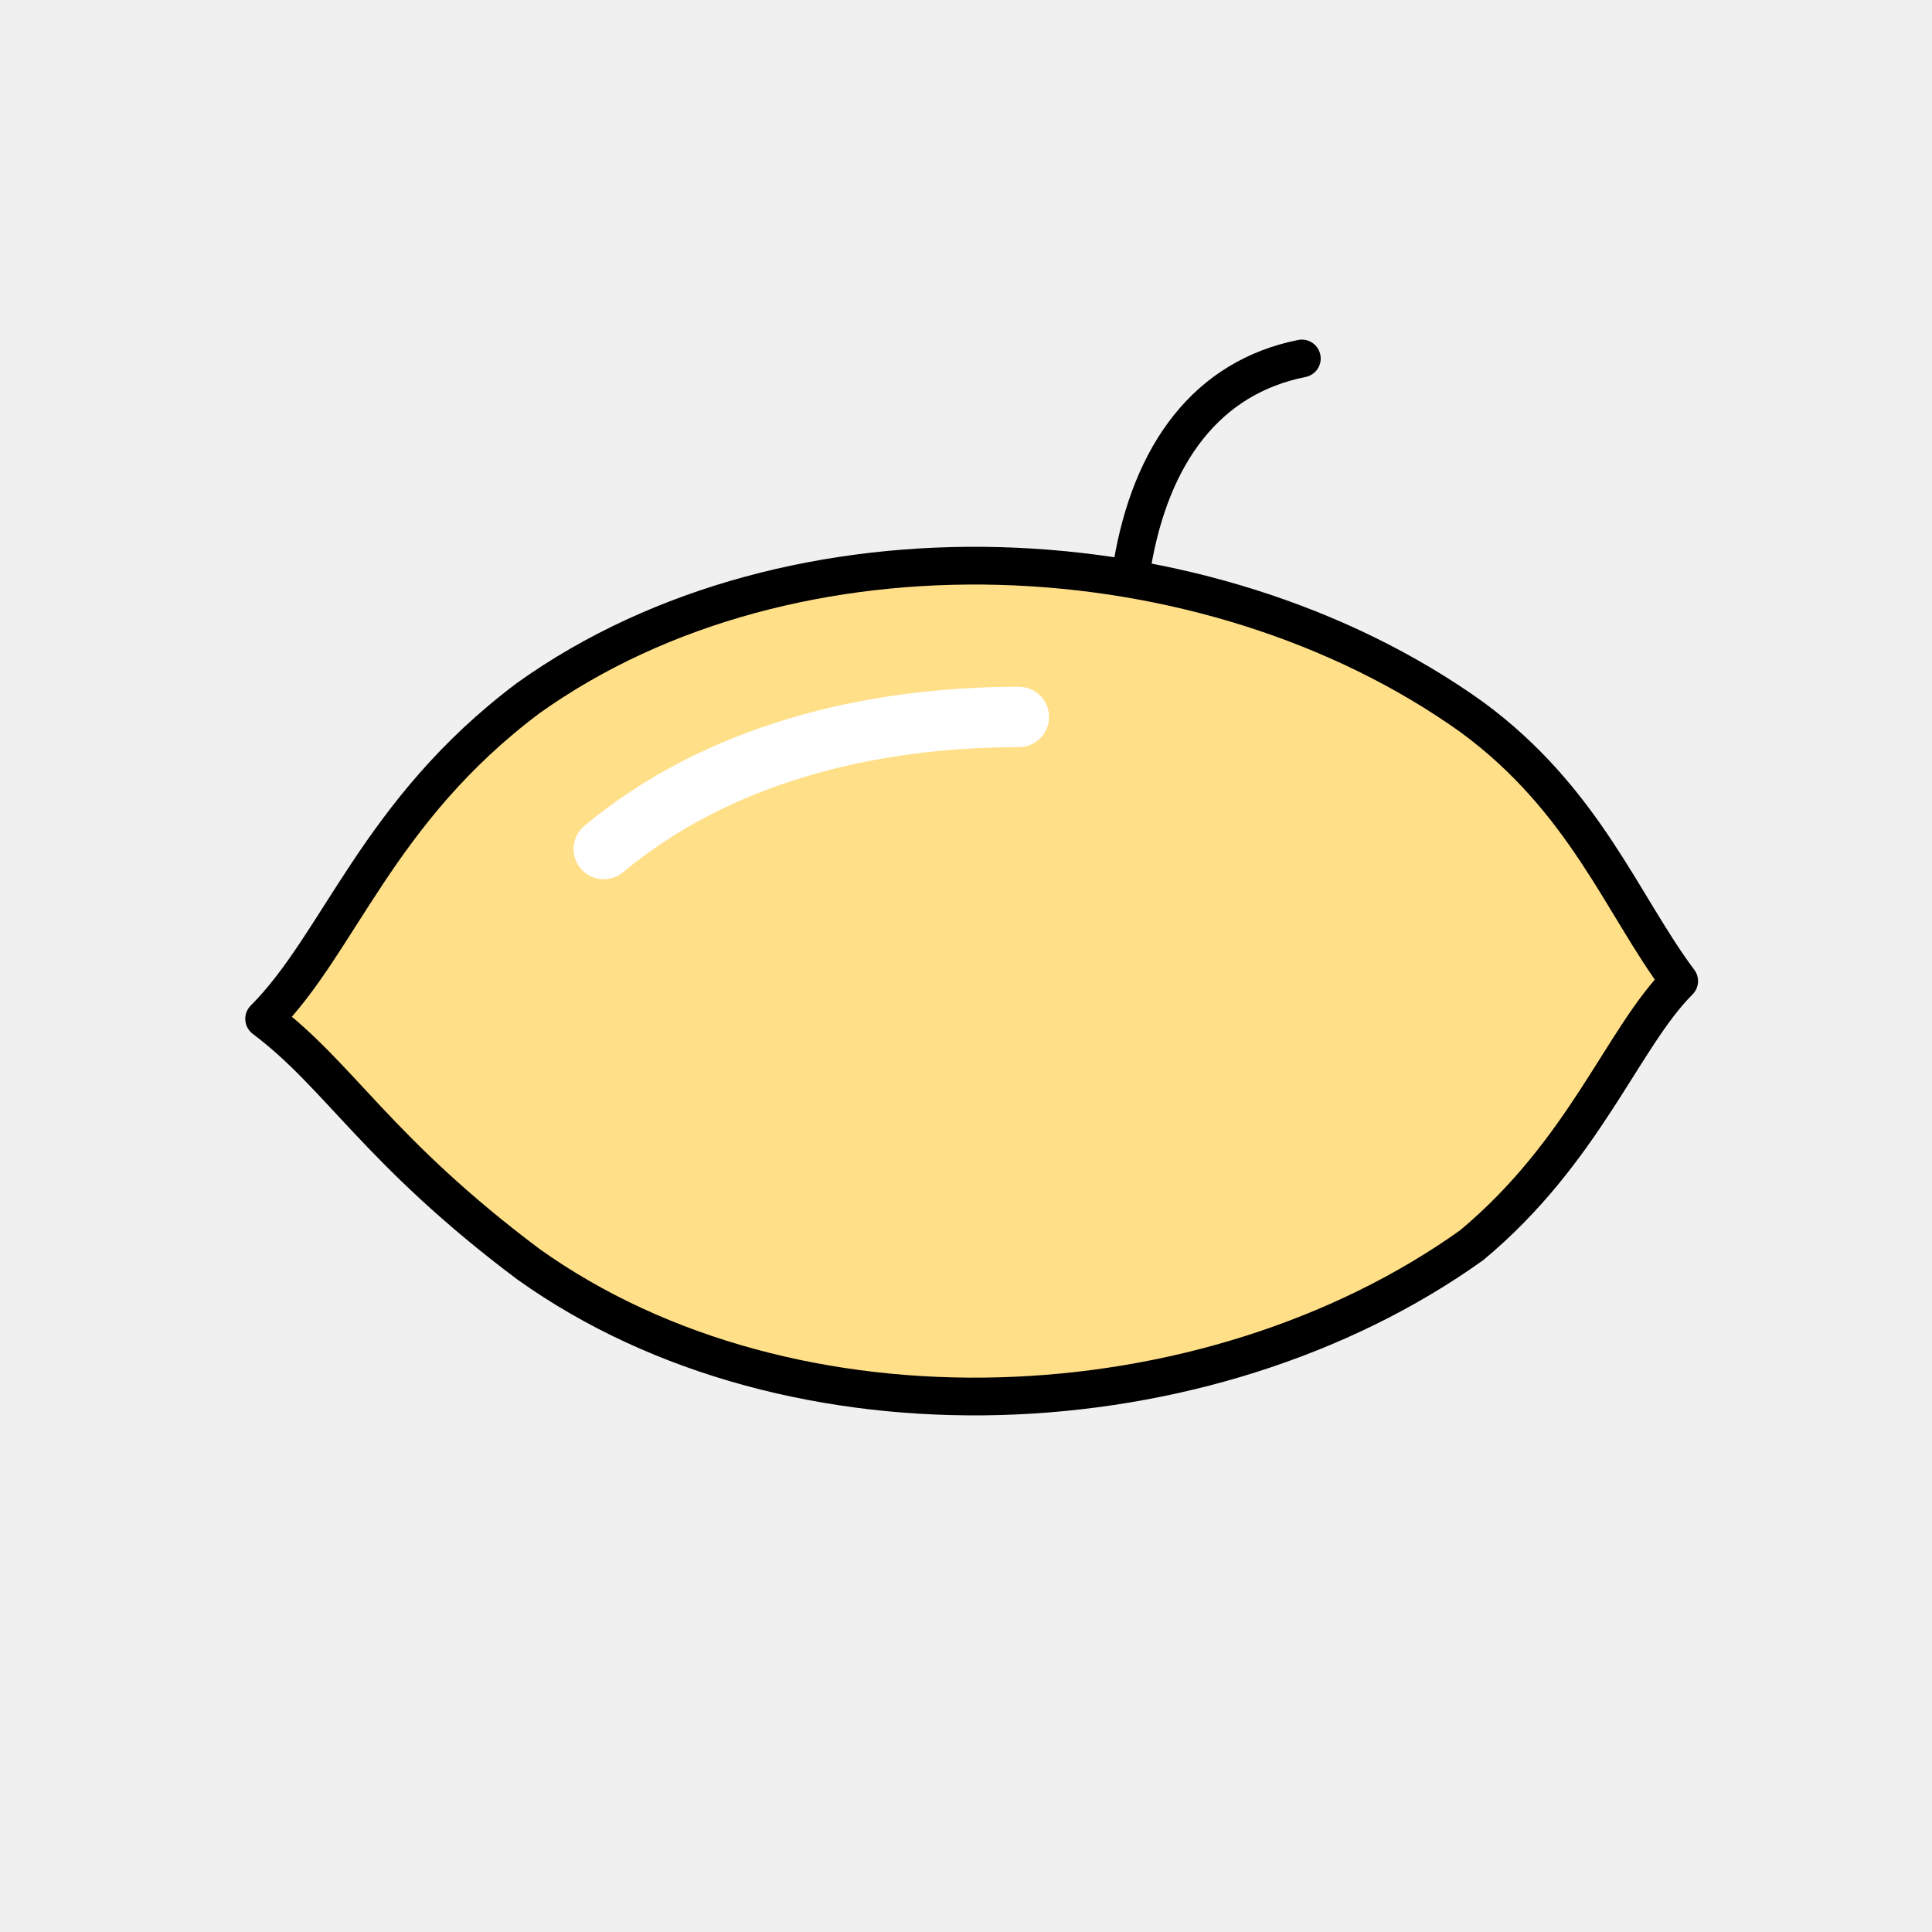
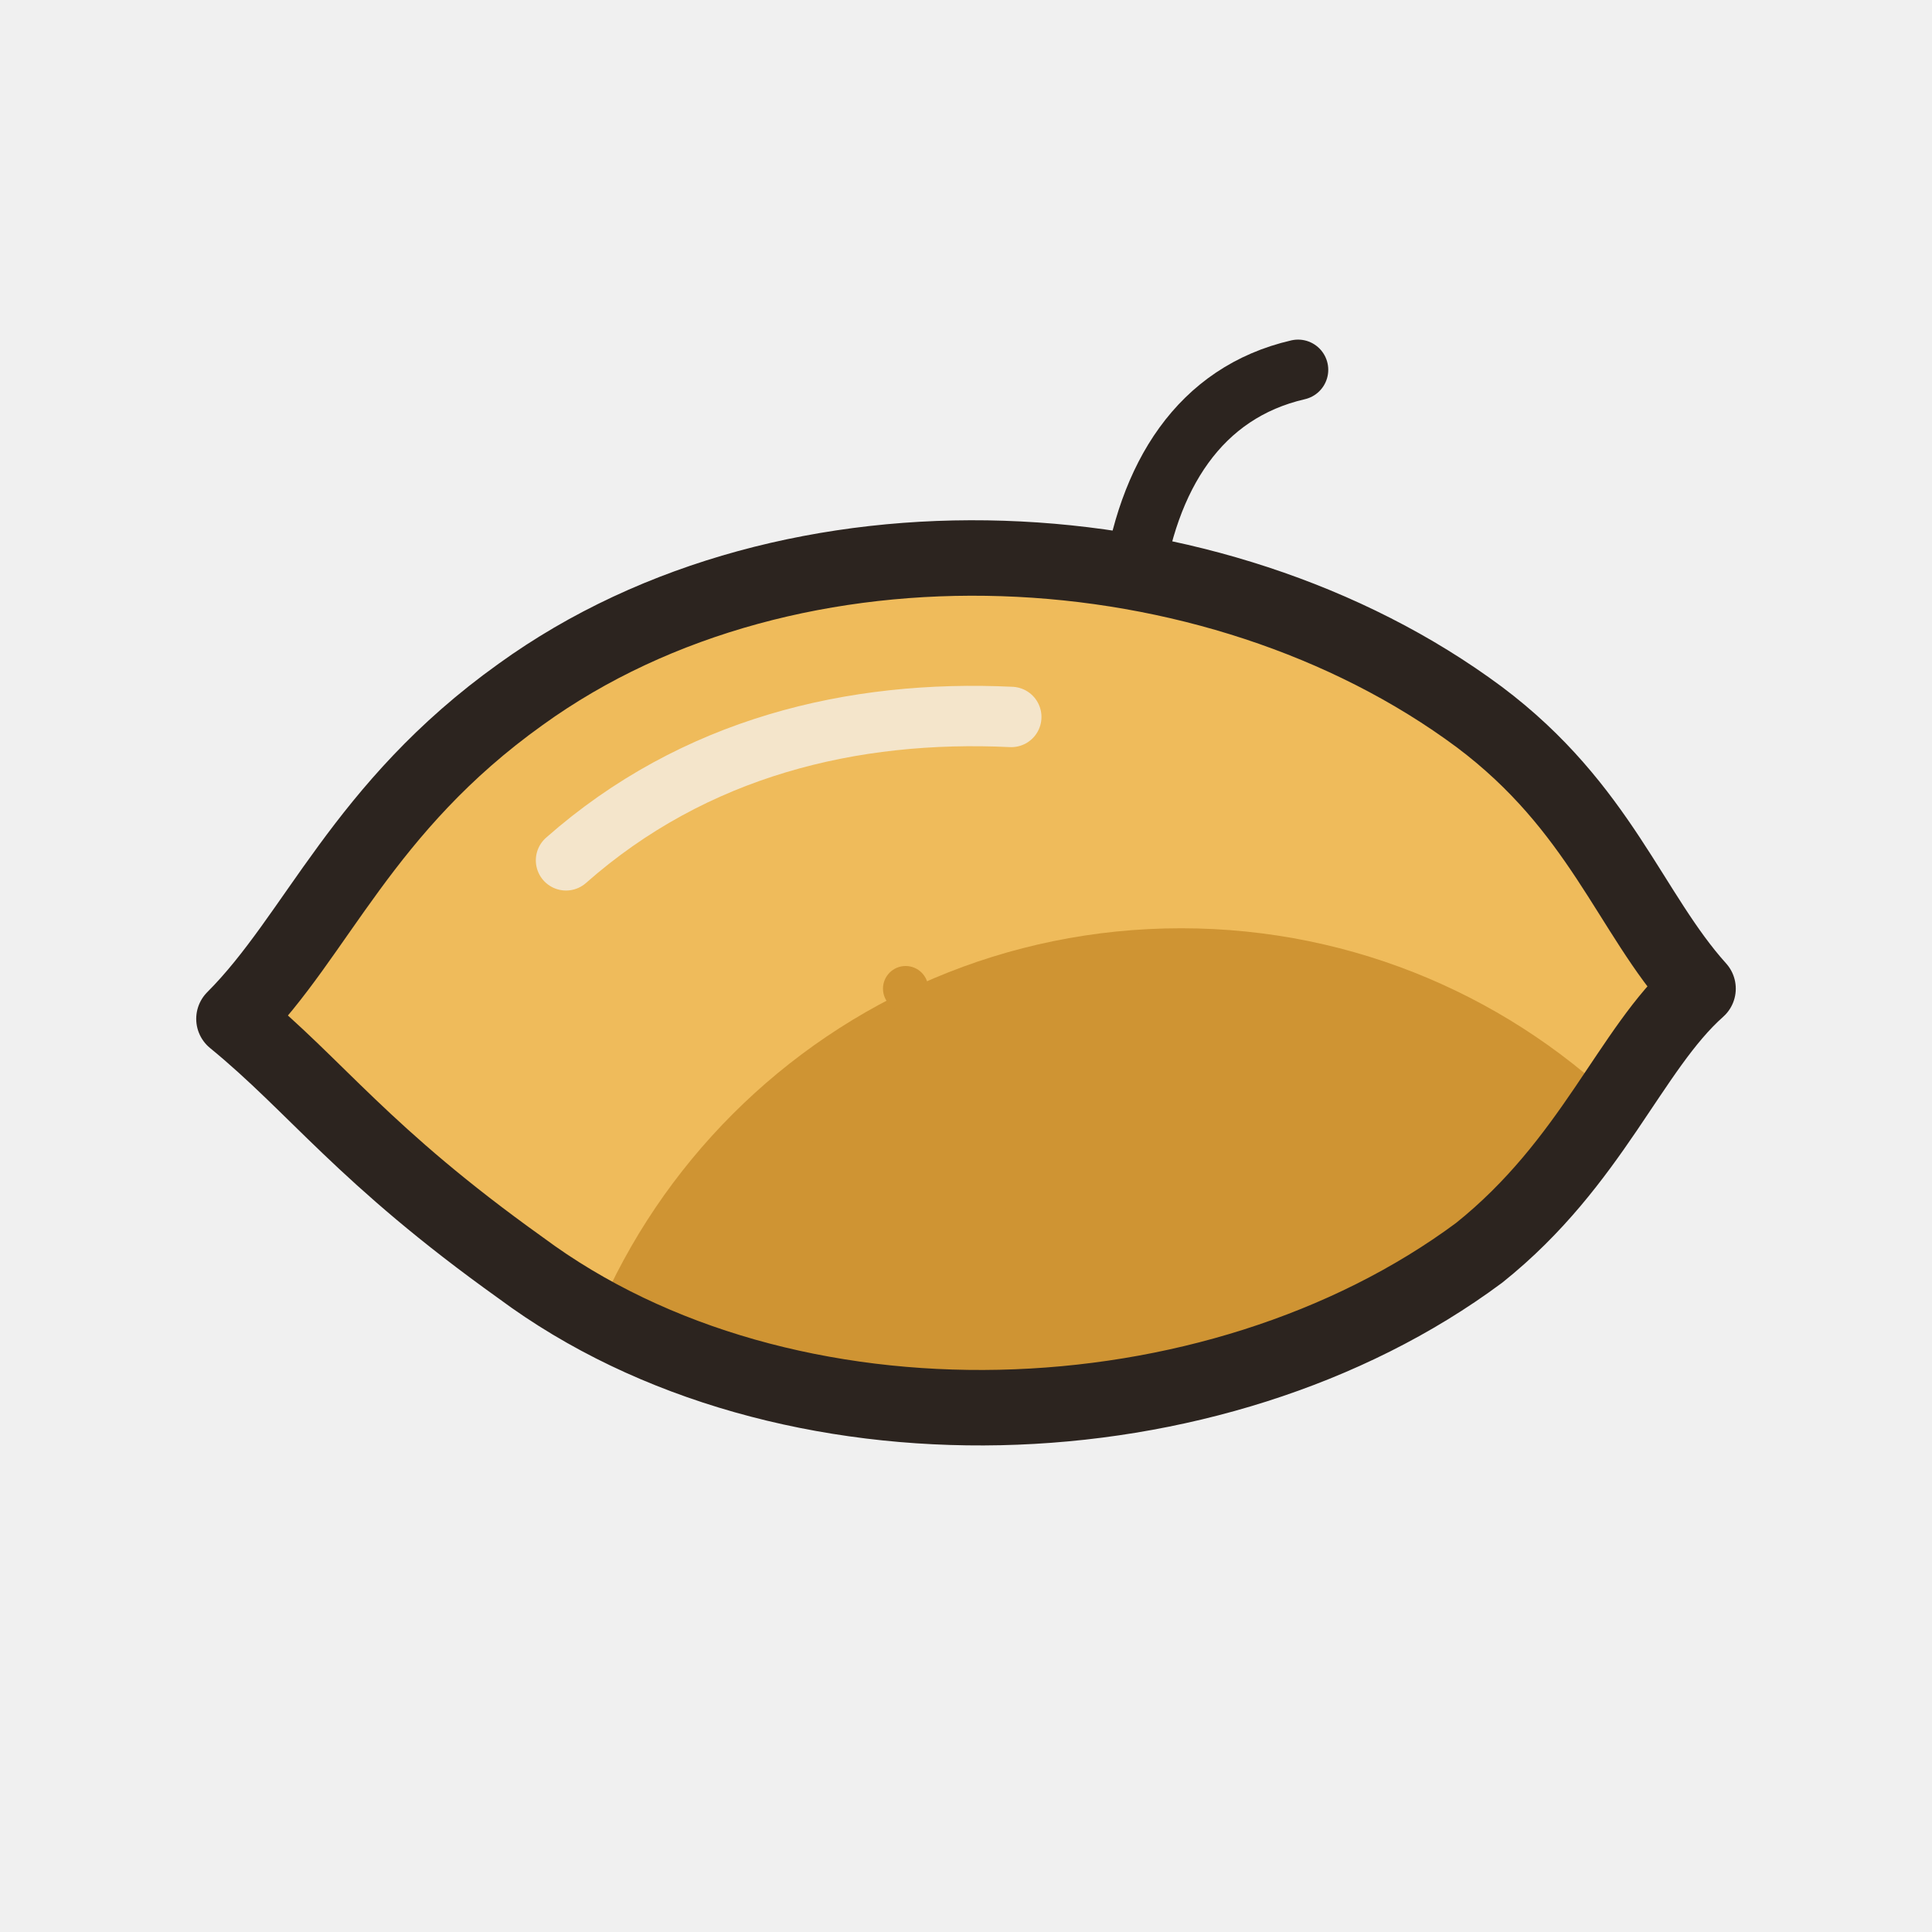
<svg xmlns="http://www.w3.org/2000/svg" width="512" height="512" viewBox="0 0 512 512" fill="none">
-   <path d="M70 270C90 250 100 215 140 185C210 135 320 140 390 190C420 212 430 240 445 260C430 275 420 305 390 330C320 380 210 385 140 335C100 305 90 285 70 270Z" fill="#FFDF88" stroke="black" stroke-width="10" stroke-linejoin="round" stroke-linecap="round" />
-   <path d="M160 225C190 200 230 190 270 190" stroke="white" stroke-width="16" stroke-linecap="round" />
-   <path d="M300 150C305 120 320 100 345 95" stroke="black" stroke-width="10" stroke-linejoin="round" stroke-linecap="round" />
+   <defs>
+     <clipPath id="lemon1">
+       <path d="M62 270C84 248 96 214 138 184C210 132 322 138 392 190C424 214 432 242 450 262C432 278 422 308 392 332C322 384 208 388 138 336C96 306 84 288 62 270Z" />
+     </clipPath>
+   </defs>
+   <path d="M300 156C304 126 318 104 344 98" stroke="#2C241F" stroke-width="16" stroke-linecap="round" stroke-linejoin="round" />
+   <path d="M62 270C84 248 96 214 138 184C210 132 322 138 392 190C424 214 432 242 450 262C432 278 422 308 392 332C322 384 208 388 138 336C96 306 84 288 62 270Z" fill="#EFBB5B" />
+   <g clip-path="url(#lemon1)">
+     <circle cx="313" cy="414" r="168" fill="#CF9433" />
+   </g>
+   <path d="M62 270C84 248 96 214 138 184C210 132 322 138 392 190C424 214 432 242 450 262C432 278 422 308 392 332C322 384 208 388 138 336C96 306 84 288 62 270Z" stroke="#2C241F" stroke-width="20" stroke-linejoin="round" />
+   <path d="M150 228C184 198 226 188 268 190" stroke="#F4E5CB" stroke-width="16" stroke-linecap="round" />
+   <circle cx="210" cy="300" r="6" fill="#CF9433" />
+   <circle cx="262" cy="316" r="6" fill="#CF9433" />
+   <circle cx="316" cy="300" r="6" fill="#CF9433" />
+   <circle cx="240" cy="262" r="6" fill="#CF9433" />
+   <circle cx="296" cy="262" r="6" fill="#CF9433" />
</svg>
